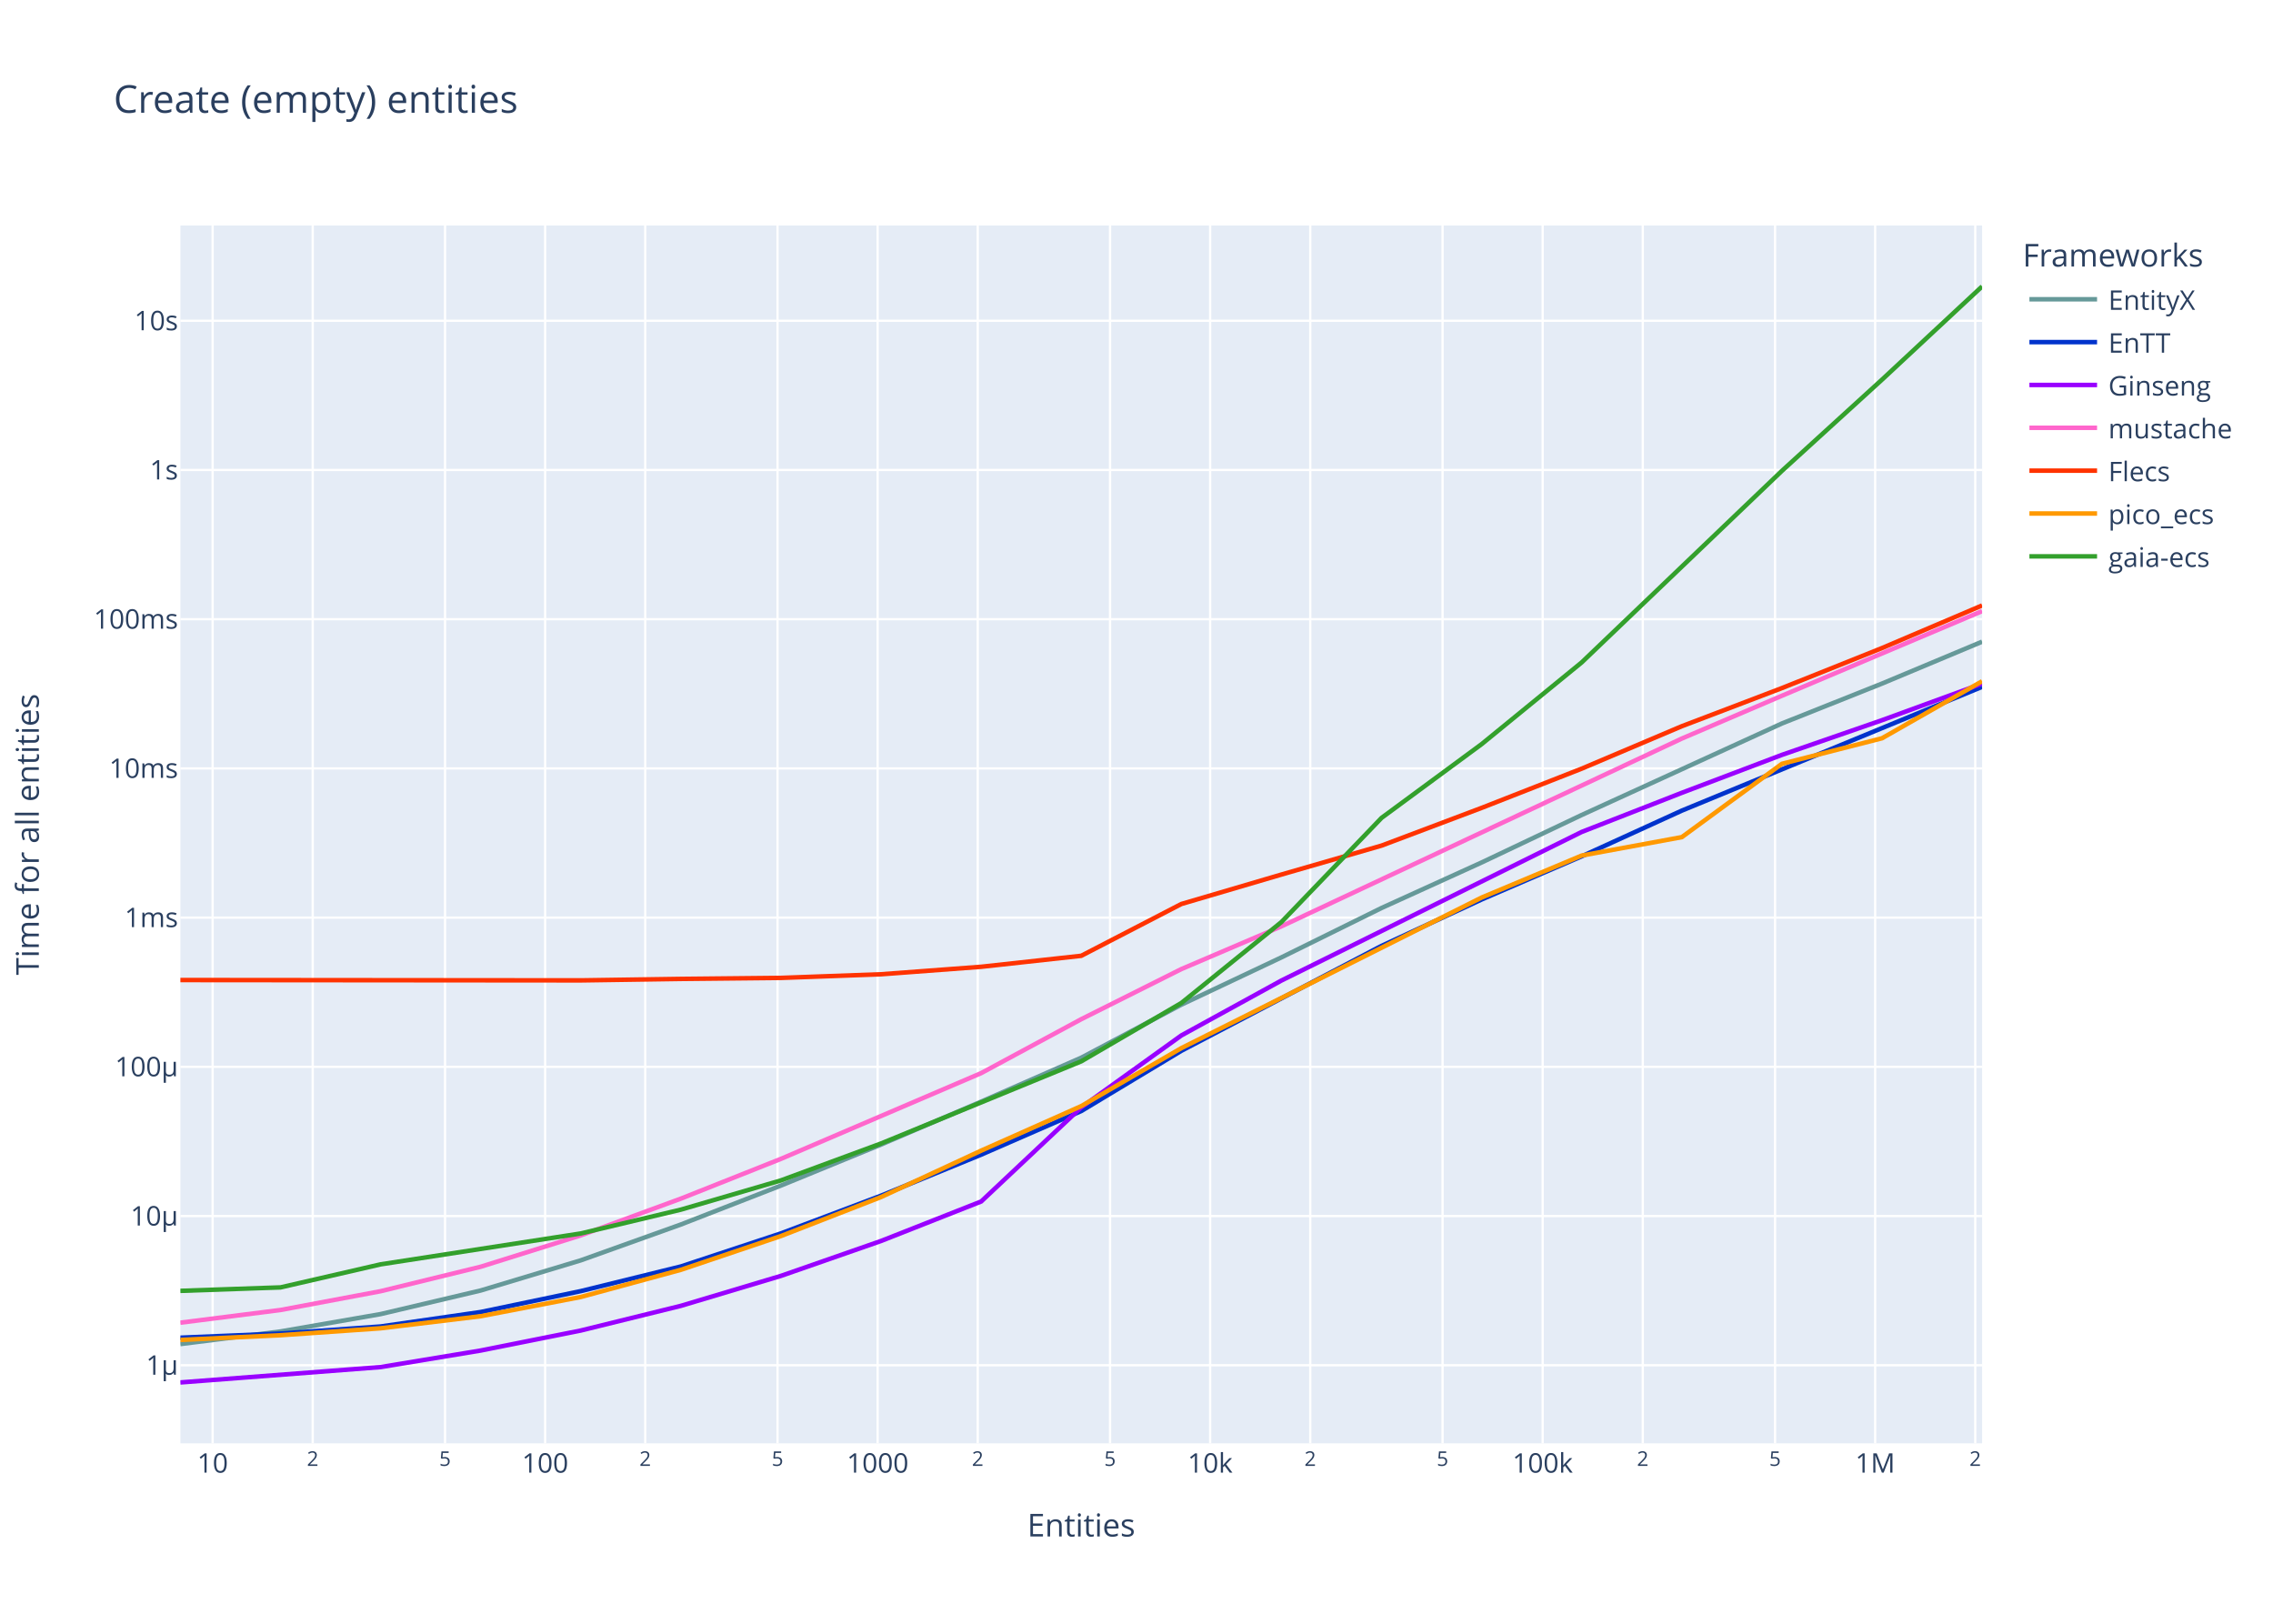
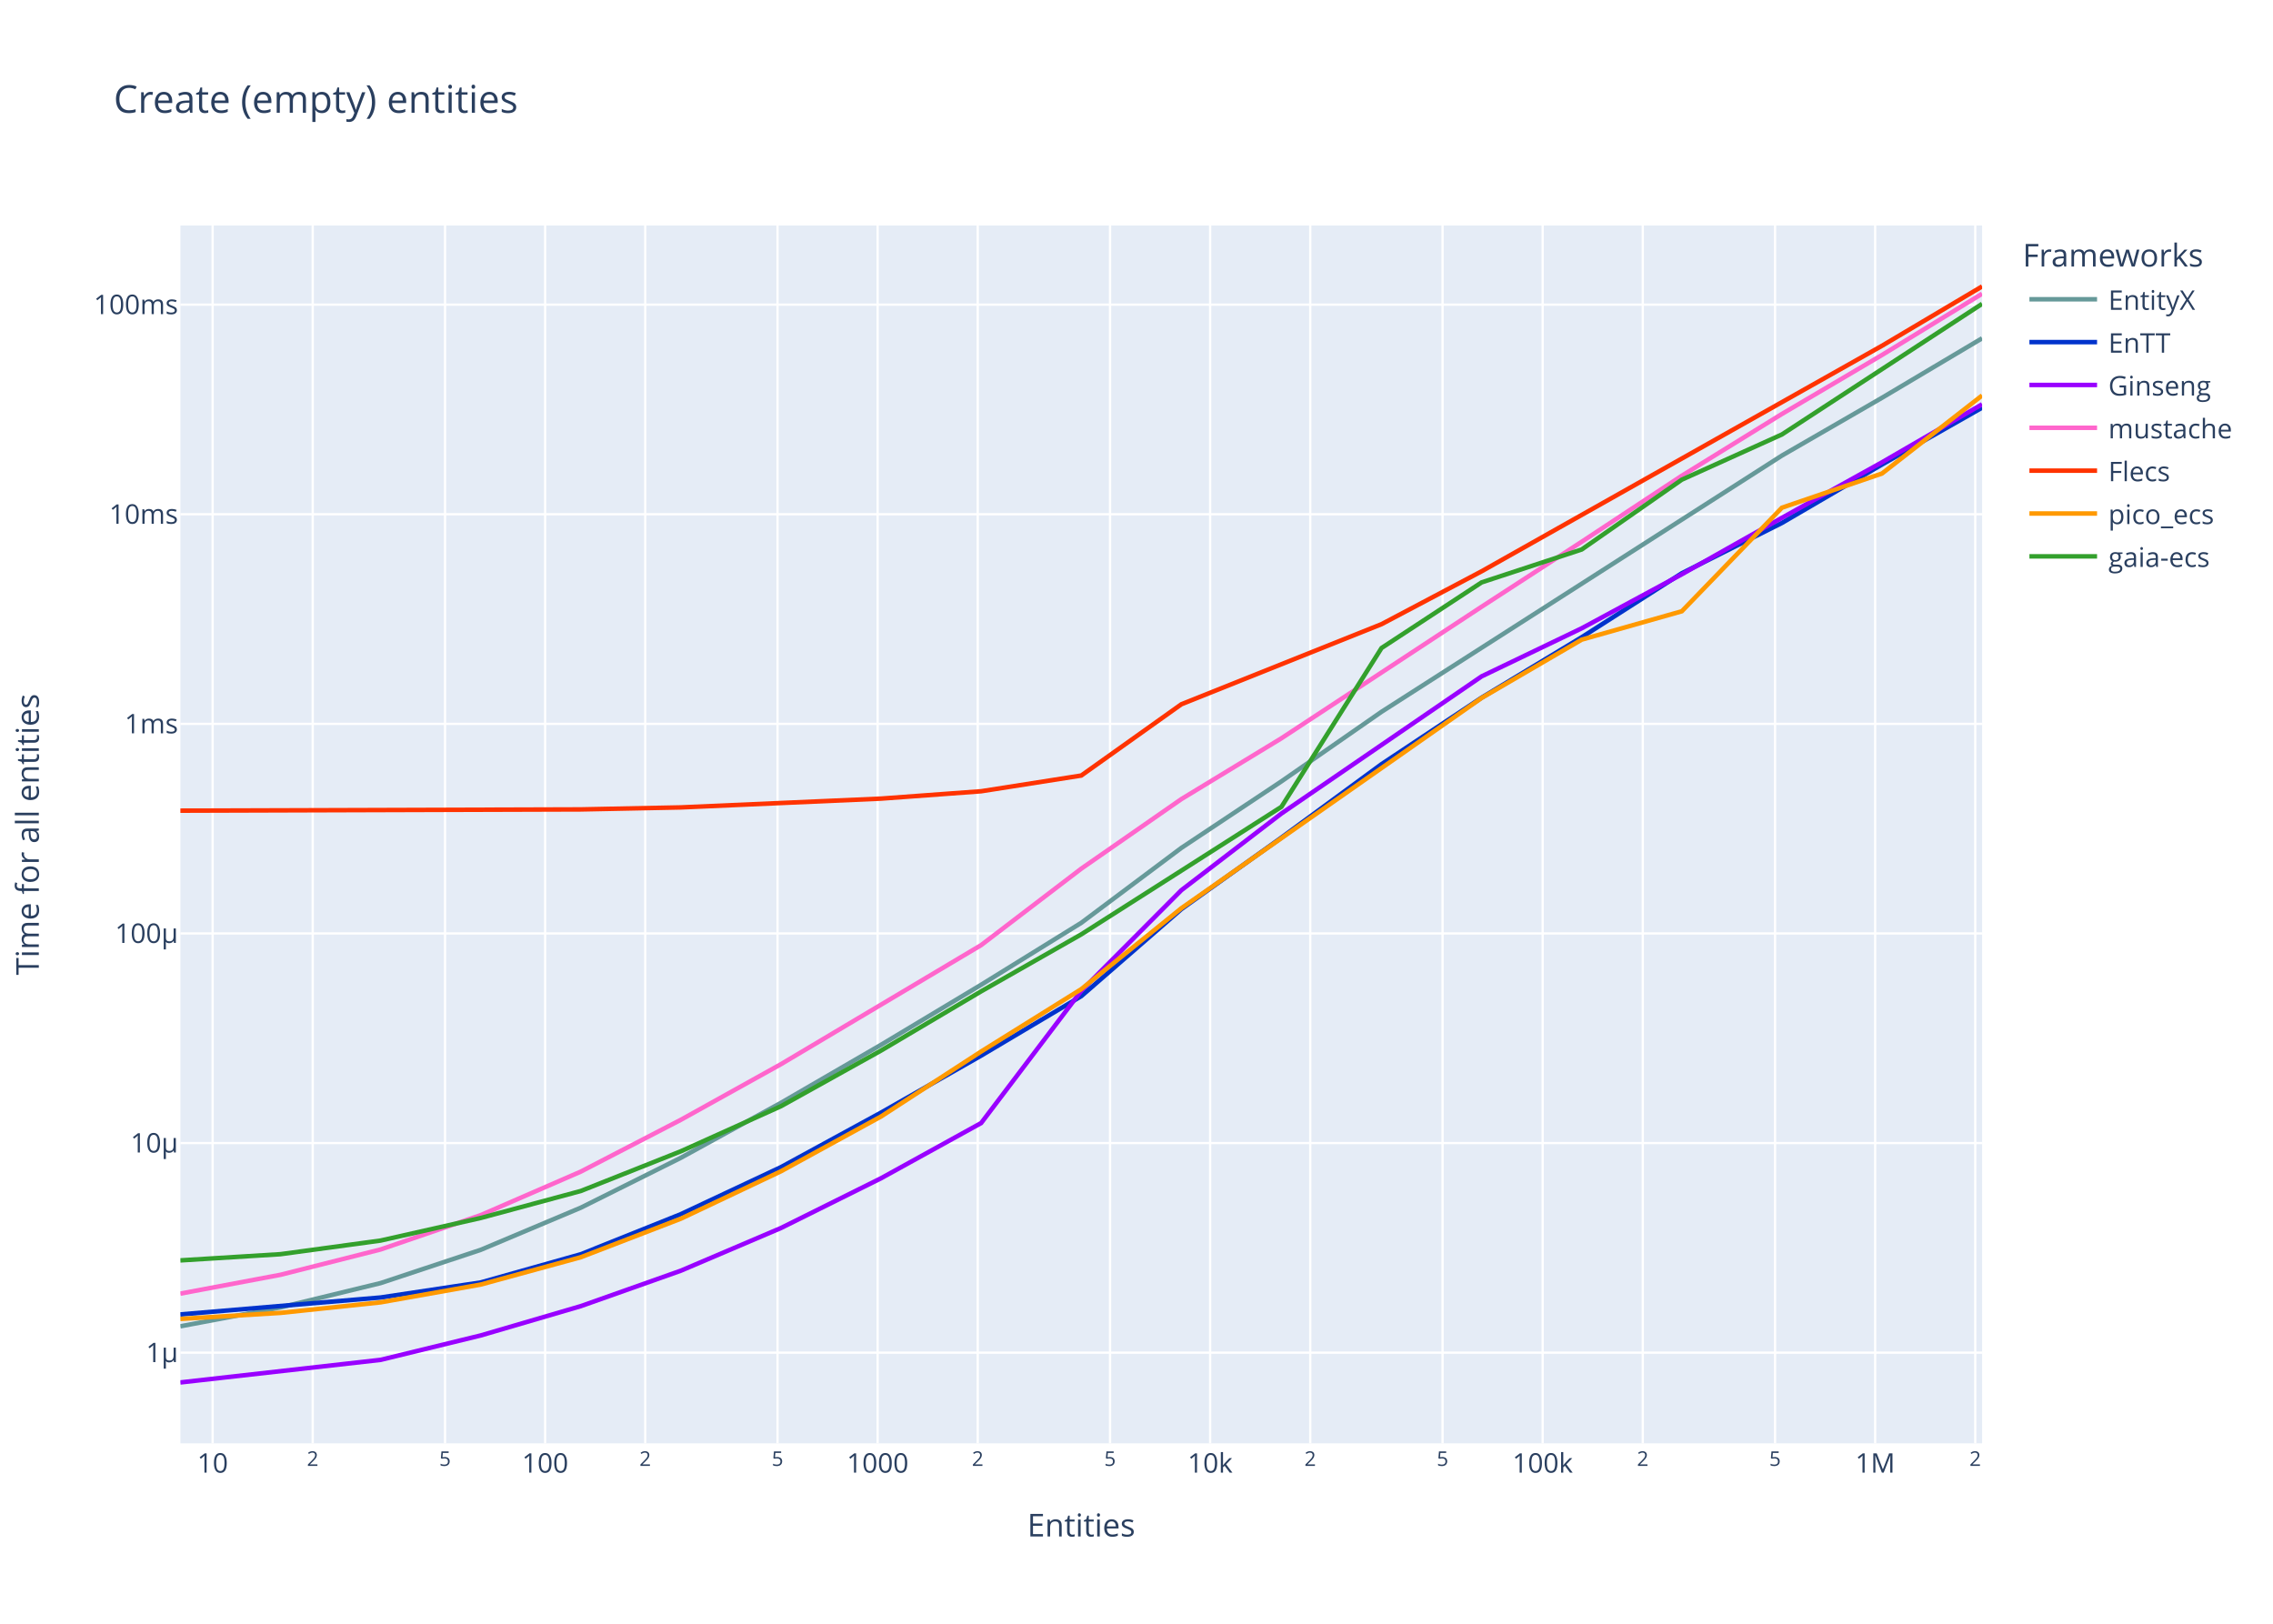
<svg xmlns="http://www.w3.org/2000/svg" class="main-svg" width="1008" height="720" style="" viewBox="0 0 1008 720">
  <rect x="0" y="0" width="1008" height="720" style="fill: rgb(255, 255, 255); fill-opacity: 1;" />
-   <defs id="defs-e7c271">
+   <defs id="defs-3c1110">
    <g class="clips">
-       <clipPath id="clipe7c271xyplot" class="plotclip">
+       <clipPath id="clip3c1110xyplot" class="plotclip">
        <rect width="799" height="540" />
      </clipPath>
-       <clipPath class="axesclip" id="clipe7c271x">
+       <clipPath class="axesclip" id="clip3c1110x">
        <rect x="80" y="0" width="799" height="720" />
      </clipPath>
-       <clipPath class="axesclip" id="clipe7c271y">
+       <clipPath class="axesclip" id="clip3c1110y">
        <rect x="0" y="100" width="1008" height="540" />
      </clipPath>
-       <clipPath class="axesclip" id="clipe7c271xy">
+       <clipPath class="axesclip" id="clip3c1110xy">
        <rect x="80" y="100" width="799" height="540" />
      </clipPath>
    </g>
    <g class="gradients" />
    <g class="patterns" />
  </defs>
  <g class="bglayer">
    <rect class="bg" x="80" y="100" width="799" height="540" style="fill: rgb(229, 236, 246); fill-opacity: 1; stroke-width: 0;" />
  </g>
  <g class="layer-below">
    <g class="imagelayer" />
    <g class="shapelayer" />
  </g>
  <g class="cartesianlayer">
    <g class="subplot xy">
      <g class="layer-subplot">
        <g class="shapelayer" />
        <g class="imagelayer" />
      </g>
      <g class="minor-gridlayer">
        <g class="x" />
        <g class="y" />
      </g>
      <g class="gridlayer">
        <g class="x">
          <path class="xgrid crisp" transform="translate(94.29,0)" d="M0,100v540" style="stroke: rgb(255, 255, 255); stroke-opacity: 1; stroke-width: 1px;" />
          <path class="xgrid crisp" transform="translate(138.68,0)" d="M0,100v540" style="stroke: rgb(255, 255, 255); stroke-opacity: 1; stroke-width: 1px;" />
          <path class="xgrid crisp" transform="translate(197.36,0)" d="M0,100v540" style="stroke: rgb(255, 255, 255); stroke-opacity: 1; stroke-width: 1px;" />
          <path class="xgrid crisp" transform="translate(241.75,0)" d="M0,100v540" style="stroke: rgb(255, 255, 255); stroke-opacity: 1; stroke-width: 1px;" />
          <path class="xgrid crisp" transform="translate(286.14,0)" d="M0,100v540" style="stroke: rgb(255, 255, 255); stroke-opacity: 1; stroke-width: 1px;" />
          <path class="xgrid crisp" transform="translate(344.81,0)" d="M0,100v540" style="stroke: rgb(255, 255, 255); stroke-opacity: 1; stroke-width: 1px;" />
          <path class="xgrid crisp" transform="translate(389.2,0)" d="M0,100v540" style="stroke: rgb(255, 255, 255); stroke-opacity: 1; stroke-width: 1px;" />
          <path class="xgrid crisp" transform="translate(433.59,0)" d="M0,100v540" style="stroke: rgb(255, 255, 255); stroke-opacity: 1; stroke-width: 1px;" />
          <path class="xgrid crisp" transform="translate(492.27,0)" d="M0,100v540" style="stroke: rgb(255, 255, 255); stroke-opacity: 1; stroke-width: 1px;" />
          <path class="xgrid crisp" transform="translate(536.66,0)" d="M0,100v540" style="stroke: rgb(255, 255, 255); stroke-opacity: 1; stroke-width: 1px;" />
          <path class="xgrid crisp" transform="translate(581.05,0)" d="M0,100v540" style="stroke: rgb(255, 255, 255); stroke-opacity: 1; stroke-width: 1px;" />
          <path class="xgrid crisp" transform="translate(639.73,0)" d="M0,100v540" style="stroke: rgb(255, 255, 255); stroke-opacity: 1; stroke-width: 1px;" />
          <path class="xgrid crisp" transform="translate(684.12,0)" d="M0,100v540" style="stroke: rgb(255, 255, 255); stroke-opacity: 1; stroke-width: 1px;" />
          <path class="xgrid crisp" transform="translate(728.51,0)" d="M0,100v540" style="stroke: rgb(255, 255, 255); stroke-opacity: 1; stroke-width: 1px;" />
          <path class="xgrid crisp" transform="translate(787.18,0)" d="M0,100v540" style="stroke: rgb(255, 255, 255); stroke-opacity: 1; stroke-width: 1px;" />
          <path class="xgrid crisp" transform="translate(831.57,0)" d="M0,100v540" style="stroke: rgb(255, 255, 255); stroke-opacity: 1; stroke-width: 1px;" />
          <path class="xgrid crisp" transform="translate(875.96,0)" d="M0,100v540" style="stroke: rgb(255, 255, 255); stroke-opacity: 1; stroke-width: 1px;" />
        </g>
        <g class="y">
-           <path class="ygrid crisp" transform="translate(0,605.38)" d="M80,0h799" style="stroke: rgb(255, 255, 255); stroke-opacity: 1; stroke-width: 1px;" />
-           <path class="ygrid crisp" transform="translate(0,539.22)" d="M80,0h799" style="stroke: rgb(255, 255, 255); stroke-opacity: 1; stroke-width: 1px;" />
-           <path class="ygrid crisp" transform="translate(0,473.05)" d="M80,0h799" style="stroke: rgb(255, 255, 255); stroke-opacity: 1; stroke-width: 1px;" />
-           <path class="ygrid crisp" transform="translate(0,406.89)" d="M80,0h799" style="stroke: rgb(255, 255, 255); stroke-opacity: 1; stroke-width: 1px;" />
-           <path class="ygrid crisp" transform="translate(0,340.73)" d="M80,0h799" style="stroke: rgb(255, 255, 255); stroke-opacity: 1; stroke-width: 1px;" />
-           <path class="ygrid crisp" transform="translate(0,274.56)" d="M80,0h799" style="stroke: rgb(255, 255, 255); stroke-opacity: 1; stroke-width: 1px;" />
-           <path class="ygrid crisp" transform="translate(0,208.4)" d="M80,0h799" style="stroke: rgb(255, 255, 255); stroke-opacity: 1; stroke-width: 1px;" />
-           <path class="ygrid crisp" transform="translate(0,142.24)" d="M80,0h799" style="stroke: rgb(255, 255, 255); stroke-opacity: 1; stroke-width: 1px;" />
+           <path class="ygrid crisp" transform="translate(0,599.8)" d="M80,0h799" style="stroke: rgb(255, 255, 255); stroke-opacity: 1; stroke-width: 1px;" />
+           <path class="ygrid crisp" transform="translate(0,506.85)" d="M80,0h799" style="stroke: rgb(255, 255, 255); stroke-opacity: 1; stroke-width: 1px;" />
+           <path class="ygrid crisp" transform="translate(0,413.91)" d="M80,0h799" style="stroke: rgb(255, 255, 255); stroke-opacity: 1; stroke-width: 1px;" />
+           <path class="ygrid crisp" transform="translate(0,320.97)" d="M80,0h799" style="stroke: rgb(255, 255, 255); stroke-opacity: 1; stroke-width: 1px;" />
+           <path class="ygrid crisp" transform="translate(0,228.03)" d="M80,0h799" style="stroke: rgb(255, 255, 255); stroke-opacity: 1; stroke-width: 1px;" />
+           <path class="ygrid crisp" transform="translate(0,135.09)" d="M80,0h799" style="stroke: rgb(255, 255, 255); stroke-opacity: 1; stroke-width: 1px;" />
        </g>
      </g>
      <g class="zerolinelayer" />
      <path class="xlines-below" />
      <path class="ylines-below" />
      <g class="overlines-below" />
      <g class="xaxislayer-below" />
      <g class="yaxislayer-below" />
      <g class="overaxes-below" />
-       <g class="plot" transform="translate(80,100)" clip-path="url(#clipe7c271xyplot)">
+       <g class="plot" transform="translate(80,100)" clip-path="url(#clip3c1110xyplot)">
        <g class="scatterlayer mlayer">
-           <g class="trace scatter trace1fc95e" style="stroke-miterlimit: 2; opacity: 1;">
-             <g class="fills" />
-             <g class="errorbars" />
-             <g class="lines">
-               <path class="js-line" d="M0,495.98L44.39,490.4L88.78,482.7L133.17,472.23L177.56,458.86L221.94,442.97L266.33,425.7L310.72,407.51L355.11,388.49L399.5,369.01L443.89,345.49L488.28,324.52L532.67,302.62L577.06,282.44L621.44,261.38L710.22,220.8L754.61,203.11L799,184.54" style="vector-effect: none; fill: none; stroke: rgb(102, 153, 153); stroke-opacity: 1; stroke-width: 2px; opacity: 1;" />
-             </g>
-             <g class="points" />
-             <g class="text" />
-           </g>
-           <g class="trace scatter trace7e3df7" style="stroke-miterlimit: 2; opacity: 1;">
-             <g class="fills" />
-             <g class="errorbars" />
-             <g class="lines">
-               <path class="js-line" d="M0,493.16L44.39,491.32L88.78,488.19L133.17,481.78L177.56,472.51L221.94,461.58L266.33,446.91L310.72,430.18L355.11,412L399.5,392.66L443.89,365.94L532.67,319.42L577.06,298.84L621.44,279.7L665.83,259.45L799,204.55" style="vector-effect: none; fill: none; stroke: rgb(0, 51, 204); stroke-opacity: 1; stroke-width: 2px; opacity: 1;" />
-             </g>
-             <g class="points" />
-             <g class="text" />
-           </g>
-           <g class="trace scatter trace2b1fd7" style="stroke-miterlimit: 2; opacity: 1;">
-             <g class="fills" />
-             <g class="errorbars" />
-             <g class="lines">
-               <path class="js-line" d="M0,513L88.78,506.19L133.17,498.85L177.56,489.98L221.94,479.04L266.33,465.75L310.72,450.27L355.11,432.77L399.5,391.03L443.89,359.14L488.28,334.78L621.44,268.9L665.83,251.55L710.22,234.73L754.61,219.35L799,203.14" style="vector-effect: none; fill: none; stroke: rgb(153, 0, 255); stroke-opacity: 1; stroke-width: 2px; opacity: 1;" />
-             </g>
-             <g class="points" />
-             <g class="text" />
-           </g>
-           <g class="trace scatter trace8991c5" style="stroke-miterlimit: 2; opacity: 1;">
-             <g class="fills" />
-             <g class="errorbars" />
-             <g class="lines">
-               <path class="js-line" d="M0,486.5L44.39,480.88L88.78,472.55L133.17,461.7L177.56,447.79L221.94,431.5L266.33,413.86L355.11,375.85L399.5,351.93L443.89,329.71L488.28,310.75L665.83,227.49L710.22,208.51L799,170.99" style="vector-effect: none; fill: none; stroke: rgb(255, 102, 204); stroke-opacity: 1; stroke-width: 2px; opacity: 1;" />
-             </g>
-             <g class="points" />
-             <g class="text" />
-           </g>
-           <g class="trace scatter trace00f9b3" style="stroke-miterlimit: 2; opacity: 1;">
-             <g class="fills" />
-             <g class="errorbars" />
-             <g class="lines">
-               <path class="js-line" d="M0,334.57L177.56,334.72L221.94,334.07L266.33,333.62L310.72,332.01L355.11,328.69L399.5,323.82L443.89,300.85L488.28,287.79L532.67,274.96L577.06,258.23L621.44,240.83L665.83,222.02L710.22,205.11L754.61,187.36L799,168.47" style="vector-effect: none; fill: none; stroke: rgb(255, 51, 0); stroke-opacity: 1; stroke-width: 2px; opacity: 1;" />
-             </g>
-             <g class="points" />
-             <g class="text" />
-           </g>
-           <g class="trace scatter tracefe77df" style="stroke-miterlimit: 2; opacity: 1;">
-             <g class="fills" />
-             <g class="errorbars" />
-             <g class="lines">
-               <path class="js-line" d="M0,494.15L44.39,492.07L88.78,488.99L133.17,483.64L177.56,475.11L221.94,463.06L266.33,448.08L310.72,430.79L355.11,410.22L399.5,390.47L443.89,364.76L577.06,297.99L621.44,279.37L665.83,271.2L710.22,238.69L754.61,227.36L799,202.08" style="vector-effect: none; fill: none; stroke: rgb(255, 153, 0); stroke-opacity: 1; stroke-width: 2px; opacity: 1;" />
-             </g>
-             <g class="points" />
-             <g class="text" />
-           </g>
-           <g class="trace scatter tracee74624" style="stroke-miterlimit: 2; opacity: 1;">
-             <g class="fills" />
-             <g class="errorbars" />
-             <g class="lines">
-               <path class="js-line" d="M0,472.39L44.39,470.86L88.78,460.64L177.56,446.94L221.94,436.38L266.33,423.41L310.72,407.04L399.5,370.62L443.89,344.75L488.28,308.85L532.67,262.67L577.06,229.96L621.44,193.72L710.22,108.79L754.61,68.34L799,27" style="vector-effect: none; fill: none; stroke: rgb(51, 160, 44); stroke-opacity: 1; stroke-width: 2px; opacity: 1;" />
+           <g class="trace scatter traceda75ff" style="stroke-miterlimit: 2; opacity: 1;">
+             <g class="fills" />
+             <g class="errorbars" />
+             <g class="lines">
+               <path class="js-line" d="M0,488.1L44.39,479.73L88.78,468.95L133.17,454.21L177.56,435.52L221.94,413.39L266.33,389.02L310.72,363.28L355.11,336.66L399.5,309.21L443.89,275.98L488.28,246.47L532.67,215.62L710.22,102.01L754.61,76.38L799,50" style="vector-effect: none; fill: none; stroke: rgb(102, 153, 153); stroke-opacity: 1; stroke-width: 2px; opacity: 1;" />
+             </g>
+             <g class="points" />
+             <g class="text" />
+           </g>
+           <g class="trace scatter traceeeb218" style="stroke-miterlimit: 2; opacity: 1;">
+             <g class="fills" />
+             <g class="errorbars" />
+             <g class="lines">
+               <path class="js-line" d="M0,482.84L88.78,475.34L133.17,468.67L177.56,456.16L221.94,438.38L266.33,417.54L310.72,393.35L355.11,368.08L399.5,341.73L443.89,303.13L488.28,271.41L532.67,238.85L577.06,209.35L621.44,182.56L665.83,154.19L710.22,131.89L754.61,105.97L799,80.77" style="vector-effect: none; fill: none; stroke: rgb(0, 51, 204); stroke-opacity: 1; stroke-width: 2px; opacity: 1;" />
+             </g>
+             <g class="points" />
+             <g class="text" />
+           </g>
+           <g class="trace scatter trace47b299" style="stroke-miterlimit: 2; opacity: 1;">
+             <g class="fills" />
+             <g class="errorbars" />
+             <g class="lines">
+               <path class="js-line" d="M0,513L88.78,502.99L133.17,492.17L177.56,479.17L221.94,463.45L266.33,444.53L310.72,422.46L355.11,397.98L399.5,339.37L443.89,294.74L488.28,260.72L577.06,199.91L621.44,178.6L665.83,154.65L710.22,129.61L754.61,104.99L799,79.26" style="vector-effect: none; fill: none; stroke: rgb(153, 0, 255); stroke-opacity: 1; stroke-width: 2px; opacity: 1;" />
+             </g>
+             <g class="points" />
+             <g class="text" />
+           </g>
+           <g class="trace scatter traceeb558c" style="stroke-miterlimit: 2; opacity: 1;">
+             <g class="fills" />
+             <g class="errorbars" />
+             <g class="lines">
+               <path class="js-line" d="M0,473.61L44.39,465.27L88.78,454.04L133.17,438.82L177.56,419.52L221.94,396.54L266.33,371.88L355.11,319.08L399.5,285.19L443.89,254.34L488.28,227.36L577.06,169.03L621.44,140.22L665.83,110.95L710.22,83.56L754.61,57.41L799,30.25" style="vector-effect: none; fill: none; stroke: rgb(255, 102, 204); stroke-opacity: 1; stroke-width: 2px; opacity: 1;" />
+             </g>
+             <g class="points" />
+             <g class="text" />
+           </g>
+           <g class="trace scatter tracea1cb14" style="stroke-miterlimit: 2; opacity: 1;">
+             <g class="fills" />
+             <g class="errorbars" />
+             <g class="lines">
+               <path class="js-line" d="M0,259.46L177.56,258.91L221.94,258.02L310.72,254.12L355.11,250.86L399.5,243.89L443.89,212.29L532.67,176.77L577.06,153.32L754.61,53.32L799,27" style="vector-effect: none; fill: none; stroke: rgb(255, 51, 0); stroke-opacity: 1; stroke-width: 2px; opacity: 1;" />
+             </g>
+             <g class="points" />
+             <g class="text" />
+           </g>
+           <g class="trace scatter trace959577" style="stroke-miterlimit: 2; opacity: 1;">
+             <g class="fills" />
+             <g class="errorbars" />
+             <g class="lines">
+               <path class="js-line" d="M0,484.83L44.39,482.16L88.78,477.49L133.17,469.6L177.56,457.48L221.94,440.39L266.33,419.37L310.72,395.07L355.11,366.26L399.5,338.61L443.89,302.73L577.06,209.48L621.44,183.63L665.83,171.05L710.22,125.13L754.61,109.96L799,75.36" style="vector-effect: none; fill: none; stroke: rgb(255, 153, 0); stroke-opacity: 1; stroke-width: 2px; opacity: 1;" />
+             </g>
+             <g class="points" />
+             <g class="text" />
+           </g>
+           <g class="trace scatter trace7f97bb" style="stroke-miterlimit: 2; opacity: 1;">
+             <g class="fills" />
+             <g class="errorbars" />
+             <g class="lines">
+               <path class="js-line" d="M0,458.88L44.39,456.13L88.78,450.09L133.17,440.08L177.56,428.11L221.94,410.5L266.33,390.52L310.72,365.84L355.11,339.58L399.5,314.32L443.89,286.06L488.28,257.76L532.67,187.34L577.06,158.24L621.44,143.65L665.83,112.7L710.22,92.65L799,34.72" style="vector-effect: none; fill: none; stroke: rgb(51, 160, 44); stroke-opacity: 1; stroke-width: 2px; opacity: 1;" />
            </g>
            <g class="points" />
            <g class="text" />
          </g>
        </g>
      </g>
      <g class="overplot" />
      <path class="xlines-above crisp" d="M0,0" style="fill: none;" />
      <path class="ylines-above crisp" d="M0,0" style="fill: none;" />
      <g class="overlines-above" />
      <g class="xaxislayer-above">
        <g class="xtick">
          <text text-anchor="middle" x="0" y="653" transform="translate(94.29,0)" style="font-family: 'Open Sans', verdana, arial, sans-serif; font-size: 12px; fill: rgb(42, 63, 95); fill-opacity: 1; white-space: pre; opacity: 1;">10</text>
        </g>
        <g class="xtick">
          <text text-anchor="middle" x="0" y="650" style="font-family: 'Open Sans', verdana, arial, sans-serif; font-size: 9px; fill: rgb(42, 63, 95); fill-opacity: 1; white-space: pre; opacity: 1;" transform="translate(138.68,0)">2</text>
        </g>
        <g class="xtick">
          <text text-anchor="middle" x="0" y="650" style="font-family: 'Open Sans', verdana, arial, sans-serif; font-size: 9px; fill: rgb(42, 63, 95); fill-opacity: 1; white-space: pre; opacity: 1;" transform="translate(197.36,0)">5</text>
        </g>
        <g class="xtick">
          <text text-anchor="middle" x="0" y="653" style="font-family: 'Open Sans', verdana, arial, sans-serif; font-size: 12px; fill: rgb(42, 63, 95); fill-opacity: 1; white-space: pre; opacity: 1;" transform="translate(241.75,0)">100</text>
        </g>
        <g class="xtick">
          <text text-anchor="middle" x="0" y="650" style="font-family: 'Open Sans', verdana, arial, sans-serif; font-size: 9px; fill: rgb(42, 63, 95); fill-opacity: 1; white-space: pre; opacity: 1;" transform="translate(286.14,0)">2</text>
        </g>
        <g class="xtick">
          <text text-anchor="middle" x="0" y="650" style="font-family: 'Open Sans', verdana, arial, sans-serif; font-size: 9px; fill: rgb(42, 63, 95); fill-opacity: 1; white-space: pre; opacity: 1;" transform="translate(344.81,0)">5</text>
        </g>
        <g class="xtick">
          <text text-anchor="middle" x="0" y="653" style="font-family: 'Open Sans', verdana, arial, sans-serif; font-size: 12px; fill: rgb(42, 63, 95); fill-opacity: 1; white-space: pre; opacity: 1;" transform="translate(389.2,0)">1000</text>
        </g>
        <g class="xtick">
          <text text-anchor="middle" x="0" y="650" style="font-family: 'Open Sans', verdana, arial, sans-serif; font-size: 9px; fill: rgb(42, 63, 95); fill-opacity: 1; white-space: pre; opacity: 1;" transform="translate(433.59,0)">2</text>
        </g>
        <g class="xtick">
          <text text-anchor="middle" x="0" y="650" style="font-family: 'Open Sans', verdana, arial, sans-serif; font-size: 9px; fill: rgb(42, 63, 95); fill-opacity: 1; white-space: pre; opacity: 1;" transform="translate(492.27,0)">5</text>
        </g>
        <g class="xtick">
          <text text-anchor="middle" x="0" y="653" style="font-family: 'Open Sans', verdana, arial, sans-serif; font-size: 12px; fill: rgb(42, 63, 95); fill-opacity: 1; white-space: pre; opacity: 1;" transform="translate(536.66,0)">10k</text>
        </g>
        <g class="xtick">
          <text text-anchor="middle" x="0" y="650" style="font-family: 'Open Sans', verdana, arial, sans-serif; font-size: 9px; fill: rgb(42, 63, 95); fill-opacity: 1; white-space: pre; opacity: 1;" transform="translate(581.05,0)">2</text>
        </g>
        <g class="xtick">
          <text text-anchor="middle" x="0" y="650" style="font-family: 'Open Sans', verdana, arial, sans-serif; font-size: 9px; fill: rgb(42, 63, 95); fill-opacity: 1; white-space: pre; opacity: 1;" transform="translate(639.73,0)">5</text>
        </g>
        <g class="xtick">
          <text text-anchor="middle" x="0" y="653" style="font-family: 'Open Sans', verdana, arial, sans-serif; font-size: 12px; fill: rgb(42, 63, 95); fill-opacity: 1; white-space: pre; opacity: 1;" transform="translate(684.12,0)">100k</text>
        </g>
        <g class="xtick">
          <text text-anchor="middle" x="0" y="650" style="font-family: 'Open Sans', verdana, arial, sans-serif; font-size: 9px; fill: rgb(42, 63, 95); fill-opacity: 1; white-space: pre; opacity: 1;" transform="translate(728.51,0)">2</text>
        </g>
        <g class="xtick">
          <text text-anchor="middle" x="0" y="650" style="font-family: 'Open Sans', verdana, arial, sans-serif; font-size: 9px; fill: rgb(42, 63, 95); fill-opacity: 1; white-space: pre; opacity: 1;" transform="translate(787.18,0)">5</text>
        </g>
        <g class="xtick">
          <text text-anchor="middle" x="0" y="653" style="font-family: 'Open Sans', verdana, arial, sans-serif; font-size: 12px; fill: rgb(42, 63, 95); fill-opacity: 1; white-space: pre; opacity: 1;" transform="translate(831.57,0)">1M</text>
        </g>
        <g class="xtick">
          <text text-anchor="middle" x="0" y="650" style="font-family: 'Open Sans', verdana, arial, sans-serif; font-size: 9px; fill: rgb(42, 63, 95); fill-opacity: 1; white-space: pre; opacity: 1;" transform="translate(875.96,0)">2</text>
        </g>
      </g>
      <g class="yaxislayer-above">
        <g class="ytick">
-           <text text-anchor="end" x="79" y="4.2" transform="translate(0,605.38)" style="font-family: 'Open Sans', verdana, arial, sans-serif; font-size: 12px; fill: rgb(42, 63, 95); fill-opacity: 1; white-space: pre; opacity: 1;">1µ</text>
-         </g>
-         <g class="ytick">
-           <text text-anchor="end" x="79" y="4.2" style="font-family: 'Open Sans', verdana, arial, sans-serif; font-size: 12px; fill: rgb(42, 63, 95); fill-opacity: 1; white-space: pre; opacity: 1;" transform="translate(0,539.22)">10µ</text>
-         </g>
-         <g class="ytick">
-           <text text-anchor="end" x="79" y="4.2" style="font-family: 'Open Sans', verdana, arial, sans-serif; font-size: 12px; fill: rgb(42, 63, 95); fill-opacity: 1; white-space: pre; opacity: 1;" transform="translate(0,473.05)">100µ</text>
-         </g>
-         <g class="ytick">
-           <text text-anchor="end" x="79" y="4.2" style="font-family: 'Open Sans', verdana, arial, sans-serif; font-size: 12px; fill: rgb(42, 63, 95); fill-opacity: 1; white-space: pre; opacity: 1;" transform="translate(0,406.89)">1ms</text>
-         </g>
-         <g class="ytick">
-           <text text-anchor="end" x="79" y="4.2" style="font-family: 'Open Sans', verdana, arial, sans-serif; font-size: 12px; fill: rgb(42, 63, 95); fill-opacity: 1; white-space: pre; opacity: 1;" transform="translate(0,340.73)">10ms</text>
-         </g>
-         <g class="ytick">
-           <text text-anchor="end" x="79" y="4.2" style="font-family: 'Open Sans', verdana, arial, sans-serif; font-size: 12px; fill: rgb(42, 63, 95); fill-opacity: 1; white-space: pre; opacity: 1;" transform="translate(0,274.56)">100ms</text>
-         </g>
-         <g class="ytick">
-           <text text-anchor="end" x="79" y="4.2" style="font-family: 'Open Sans', verdana, arial, sans-serif; font-size: 12px; fill: rgb(42, 63, 95); fill-opacity: 1; white-space: pre; opacity: 1;" transform="translate(0,208.4)">1s</text>
-         </g>
-         <g class="ytick">
-           <text text-anchor="end" x="79" y="4.2" style="font-family: 'Open Sans', verdana, arial, sans-serif; font-size: 12px; fill: rgb(42, 63, 95); fill-opacity: 1; white-space: pre; opacity: 1;" transform="translate(0,142.24)">10s</text>
+           <text text-anchor="end" x="79" y="4.2" transform="translate(0,599.8)" style="font-family: 'Open Sans', verdana, arial, sans-serif; font-size: 12px; fill: rgb(42, 63, 95); fill-opacity: 1; white-space: pre; opacity: 1;">1µ</text>
+         </g>
+         <g class="ytick">
+           <text text-anchor="end" x="79" y="4.2" style="font-family: 'Open Sans', verdana, arial, sans-serif; font-size: 12px; fill: rgb(42, 63, 95); fill-opacity: 1; white-space: pre; opacity: 1;" transform="translate(0,506.85)">10µ</text>
+         </g>
+         <g class="ytick">
+           <text text-anchor="end" x="79" y="4.2" style="font-family: 'Open Sans', verdana, arial, sans-serif; font-size: 12px; fill: rgb(42, 63, 95); fill-opacity: 1; white-space: pre; opacity: 1;" transform="translate(0,413.91)">100µ</text>
+         </g>
+         <g class="ytick">
+           <text text-anchor="end" x="79" y="4.2" style="font-family: 'Open Sans', verdana, arial, sans-serif; font-size: 12px; fill: rgb(42, 63, 95); fill-opacity: 1; white-space: pre; opacity: 1;" transform="translate(0,320.97)">1ms</text>
+         </g>
+         <g class="ytick">
+           <text text-anchor="end" x="79" y="4.2" style="font-family: 'Open Sans', verdana, arial, sans-serif; font-size: 12px; fill: rgb(42, 63, 95); fill-opacity: 1; white-space: pre; opacity: 1;" transform="translate(0,228.03)">10ms</text>
+         </g>
+         <g class="ytick">
+           <text text-anchor="end" x="79" y="4.2" style="font-family: 'Open Sans', verdana, arial, sans-serif; font-size: 12px; fill: rgb(42, 63, 95); fill-opacity: 1; white-space: pre; opacity: 1;" transform="translate(0,135.09)">100ms</text>
        </g>
      </g>
      <g class="overaxes-above" />
    </g>
  </g>
  <g class="polarlayer" />
  <g class="smithlayer" />
  <g class="ternarylayer" />
  <g class="geolayer" />
  <g class="funnelarealayer" />
  <g class="pielayer" />
  <g class="iciclelayer" />
  <g class="treemaplayer" />
  <g class="sunburstlayer" />
  <g class="glimages" />
-   <defs id="topdefs-e7c271">
+   <defs id="topdefs-3c1110">
    <g class="clips" />
-     <clipPath id="legende7c271">
+     <clipPath id="legend3c1110">
      <rect width="101" height="162" x="0" y="0" />
    </clipPath>
  </defs>
  <g class="layer-above">
    <g class="imagelayer" />
    <g class="shapelayer" />
  </g>
  <g class="infolayer">
    <g class="legend" pointer-events="all" transform="translate(894.98,100)">
      <rect class="bg" shape-rendering="crispEdges" width="101" height="162" x="0" y="0" style="stroke: rgb(68, 68, 68); stroke-opacity: 1; fill: rgb(255, 255, 255); fill-opacity: 1; stroke-width: 0px;" />
-       <g class="scrollbox" transform="" clip-path="url(#legende7c271)">
+       <g class="scrollbox" transform="" clip-path="url(#legend3c1110)">
        <text class="legendtitletext" text-anchor="start" x="2" y="18.2" style="font-family: 'Open Sans', verdana, arial, sans-serif; font-size: 14px; fill: rgb(42, 63, 95); fill-opacity: 1; white-space: pre;">Frameworks</text>
        <g class="groups" transform="">
          <g class="traces" transform="translate(0,32.7)" style="opacity: 1;">
            <text class="legendtext" text-anchor="start" x="40" y="4.68" style="font-family: 'Open Sans', verdana, arial, sans-serif; font-size: 12px; fill: rgb(42, 63, 95); fill-opacity: 1; white-space: pre;">EntityX</text>
            <g class="layers" style="opacity: 1;">
              <g class="legendfill" />
              <g class="legendlines">
                <path class="js-line" d="M5,0h30" style="fill: none; stroke: rgb(102, 153, 153); stroke-opacity: 1; stroke-width: 2px;" />
              </g>
              <g class="legendsymbols">
                <g class="legendpoints" />
              </g>
            </g>
            <rect class="legendtoggle" x="0" y="-9.5" width="95.25" height="19" style="fill: rgb(0, 0, 0); fill-opacity: 0;" />
          </g>
        </g>
        <g class="groups" transform="">
          <g class="traces" transform="translate(0,51.7)" style="opacity: 1;">
            <text class="legendtext" text-anchor="start" x="40" y="4.68" style="font-family: 'Open Sans', verdana, arial, sans-serif; font-size: 12px; fill: rgb(42, 63, 95); fill-opacity: 1; white-space: pre;">EnTT</text>
            <g class="layers" style="opacity: 1;">
              <g class="legendfill" />
              <g class="legendlines">
                <path class="js-line" d="M5,0h30" style="fill: none; stroke: rgb(0, 51, 204); stroke-opacity: 1; stroke-width: 2px;" />
              </g>
              <g class="legendsymbols">
                <g class="legendpoints" />
              </g>
            </g>
            <rect class="legendtoggle" x="0" y="-9.5" width="95.25" height="19" style="fill: rgb(0, 0, 0); fill-opacity: 0;" />
          </g>
        </g>
        <g class="groups" transform="">
          <g class="traces" transform="translate(0,70.7)" style="opacity: 1;">
            <text class="legendtext" text-anchor="start" x="40" y="4.68" style="font-family: 'Open Sans', verdana, arial, sans-serif; font-size: 12px; fill: rgb(42, 63, 95); fill-opacity: 1; white-space: pre;">Ginseng</text>
            <g class="layers" style="opacity: 1;">
              <g class="legendfill" />
              <g class="legendlines">
                <path class="js-line" d="M5,0h30" style="fill: none; stroke: rgb(153, 0, 255); stroke-opacity: 1; stroke-width: 2px;" />
              </g>
              <g class="legendsymbols">
                <g class="legendpoints" />
              </g>
            </g>
            <rect class="legendtoggle" x="0" y="-9.5" width="95.25" height="19" style="fill: rgb(0, 0, 0); fill-opacity: 0;" />
          </g>
        </g>
        <g class="groups" transform="">
          <g class="traces" transform="translate(0,89.7)" style="opacity: 1;">
            <text class="legendtext" text-anchor="start" x="40" y="4.68" style="font-family: 'Open Sans', verdana, arial, sans-serif; font-size: 12px; fill: rgb(42, 63, 95); fill-opacity: 1; white-space: pre;">mustache</text>
            <g class="layers" style="opacity: 1;">
              <g class="legendfill" />
              <g class="legendlines">
                <path class="js-line" d="M5,0h30" style="fill: none; stroke: rgb(255, 102, 204); stroke-opacity: 1; stroke-width: 2px;" />
              </g>
              <g class="legendsymbols">
                <g class="legendpoints" />
              </g>
            </g>
            <rect class="legendtoggle" x="0" y="-9.5" width="95.25" height="19" style="fill: rgb(0, 0, 0); fill-opacity: 0;" />
          </g>
        </g>
        <g class="groups" transform="">
          <g class="traces" transform="translate(0,108.7)" style="opacity: 1;">
            <text class="legendtext" text-anchor="start" x="40" y="4.68" style="font-family: 'Open Sans', verdana, arial, sans-serif; font-size: 12px; fill: rgb(42, 63, 95); fill-opacity: 1; white-space: pre;">Flecs</text>
            <g class="layers" style="opacity: 1;">
              <g class="legendfill" />
              <g class="legendlines">
                <path class="js-line" d="M5,0h30" style="fill: none; stroke: rgb(255, 51, 0); stroke-opacity: 1; stroke-width: 2px;" />
              </g>
              <g class="legendsymbols">
                <g class="legendpoints" />
              </g>
            </g>
            <rect class="legendtoggle" x="0" y="-9.5" width="95.25" height="19" style="fill: rgb(0, 0, 0); fill-opacity: 0;" />
          </g>
        </g>
        <g class="groups" transform="">
          <g class="traces" transform="translate(0,127.7)" style="opacity: 1;">
            <text class="legendtext" text-anchor="start" x="40" y="4.68" style="font-family: 'Open Sans', verdana, arial, sans-serif; font-size: 12px; fill: rgb(42, 63, 95); fill-opacity: 1; white-space: pre;">pico_ecs</text>
            <g class="layers" style="opacity: 1;">
              <g class="legendfill" />
              <g class="legendlines">
                <path class="js-line" d="M5,0h30" style="fill: none; stroke: rgb(255, 153, 0); stroke-opacity: 1; stroke-width: 2px;" />
              </g>
              <g class="legendsymbols">
                <g class="legendpoints" />
              </g>
            </g>
            <rect class="legendtoggle" x="0" y="-9.5" width="95.25" height="19" style="fill: rgb(0, 0, 0); fill-opacity: 0;" />
          </g>
        </g>
        <g class="groups" transform="">
          <g class="traces" transform="translate(0,146.7)" style="opacity: 1;">
            <text class="legendtext" text-anchor="start" x="40" y="4.68" style="font-family: 'Open Sans', verdana, arial, sans-serif; font-size: 12px; fill: rgb(42, 63, 95); fill-opacity: 1; white-space: pre;">gaia-ecs</text>
            <g class="layers" style="opacity: 1;">
              <g class="legendfill" />
              <g class="legendlines">
                <path class="js-line" d="M5,0h30" style="fill: none; stroke: rgb(51, 160, 44); stroke-opacity: 1; stroke-width: 2px;" />
              </g>
              <g class="legendsymbols">
                <g class="legendpoints" />
              </g>
            </g>
            <rect class="legendtoggle" x="0" y="-9.5" width="95.25" height="19" style="fill: rgb(0, 0, 0); fill-opacity: 0;" />
          </g>
        </g>
      </g>
      <rect class="scrollbar" rx="20" ry="3" width="0" height="0" x="0" y="0" style="fill: rgb(128, 139, 164); fill-opacity: 1;" />
    </g>
    <g class="g-gtitle">
      <text class="gtitle" x="50.4" y="50" text-anchor="start" dy="0em" style="font-family: 'Open Sans', verdana, arial, sans-serif; font-size: 17px; fill: rgb(42, 63, 95); opacity: 1; font-weight: normal; white-space: pre;">Create (empty) entities</text>
    </g>
    <g class="g-xtitle">
      <text class="xtitle" x="479.5" y="681.3" text-anchor="middle" style="font-family: 'Open Sans', verdana, arial, sans-serif; font-size: 14px; fill: rgb(42, 63, 95); opacity: 1; font-weight: normal; white-space: pre;">Entities</text>
    </g>
    <g class="g-ytitle">
      <text class="ytitle" transform="rotate(-90,17.21563,370)" x="17.216" y="370" text-anchor="middle" style="font-family: 'Open Sans', verdana, arial, sans-serif; font-size: 14px; fill: rgb(42, 63, 95); opacity: 1; font-weight: normal; white-space: pre;">Time for all entities</text>
    </g>
  </g>
</svg>
